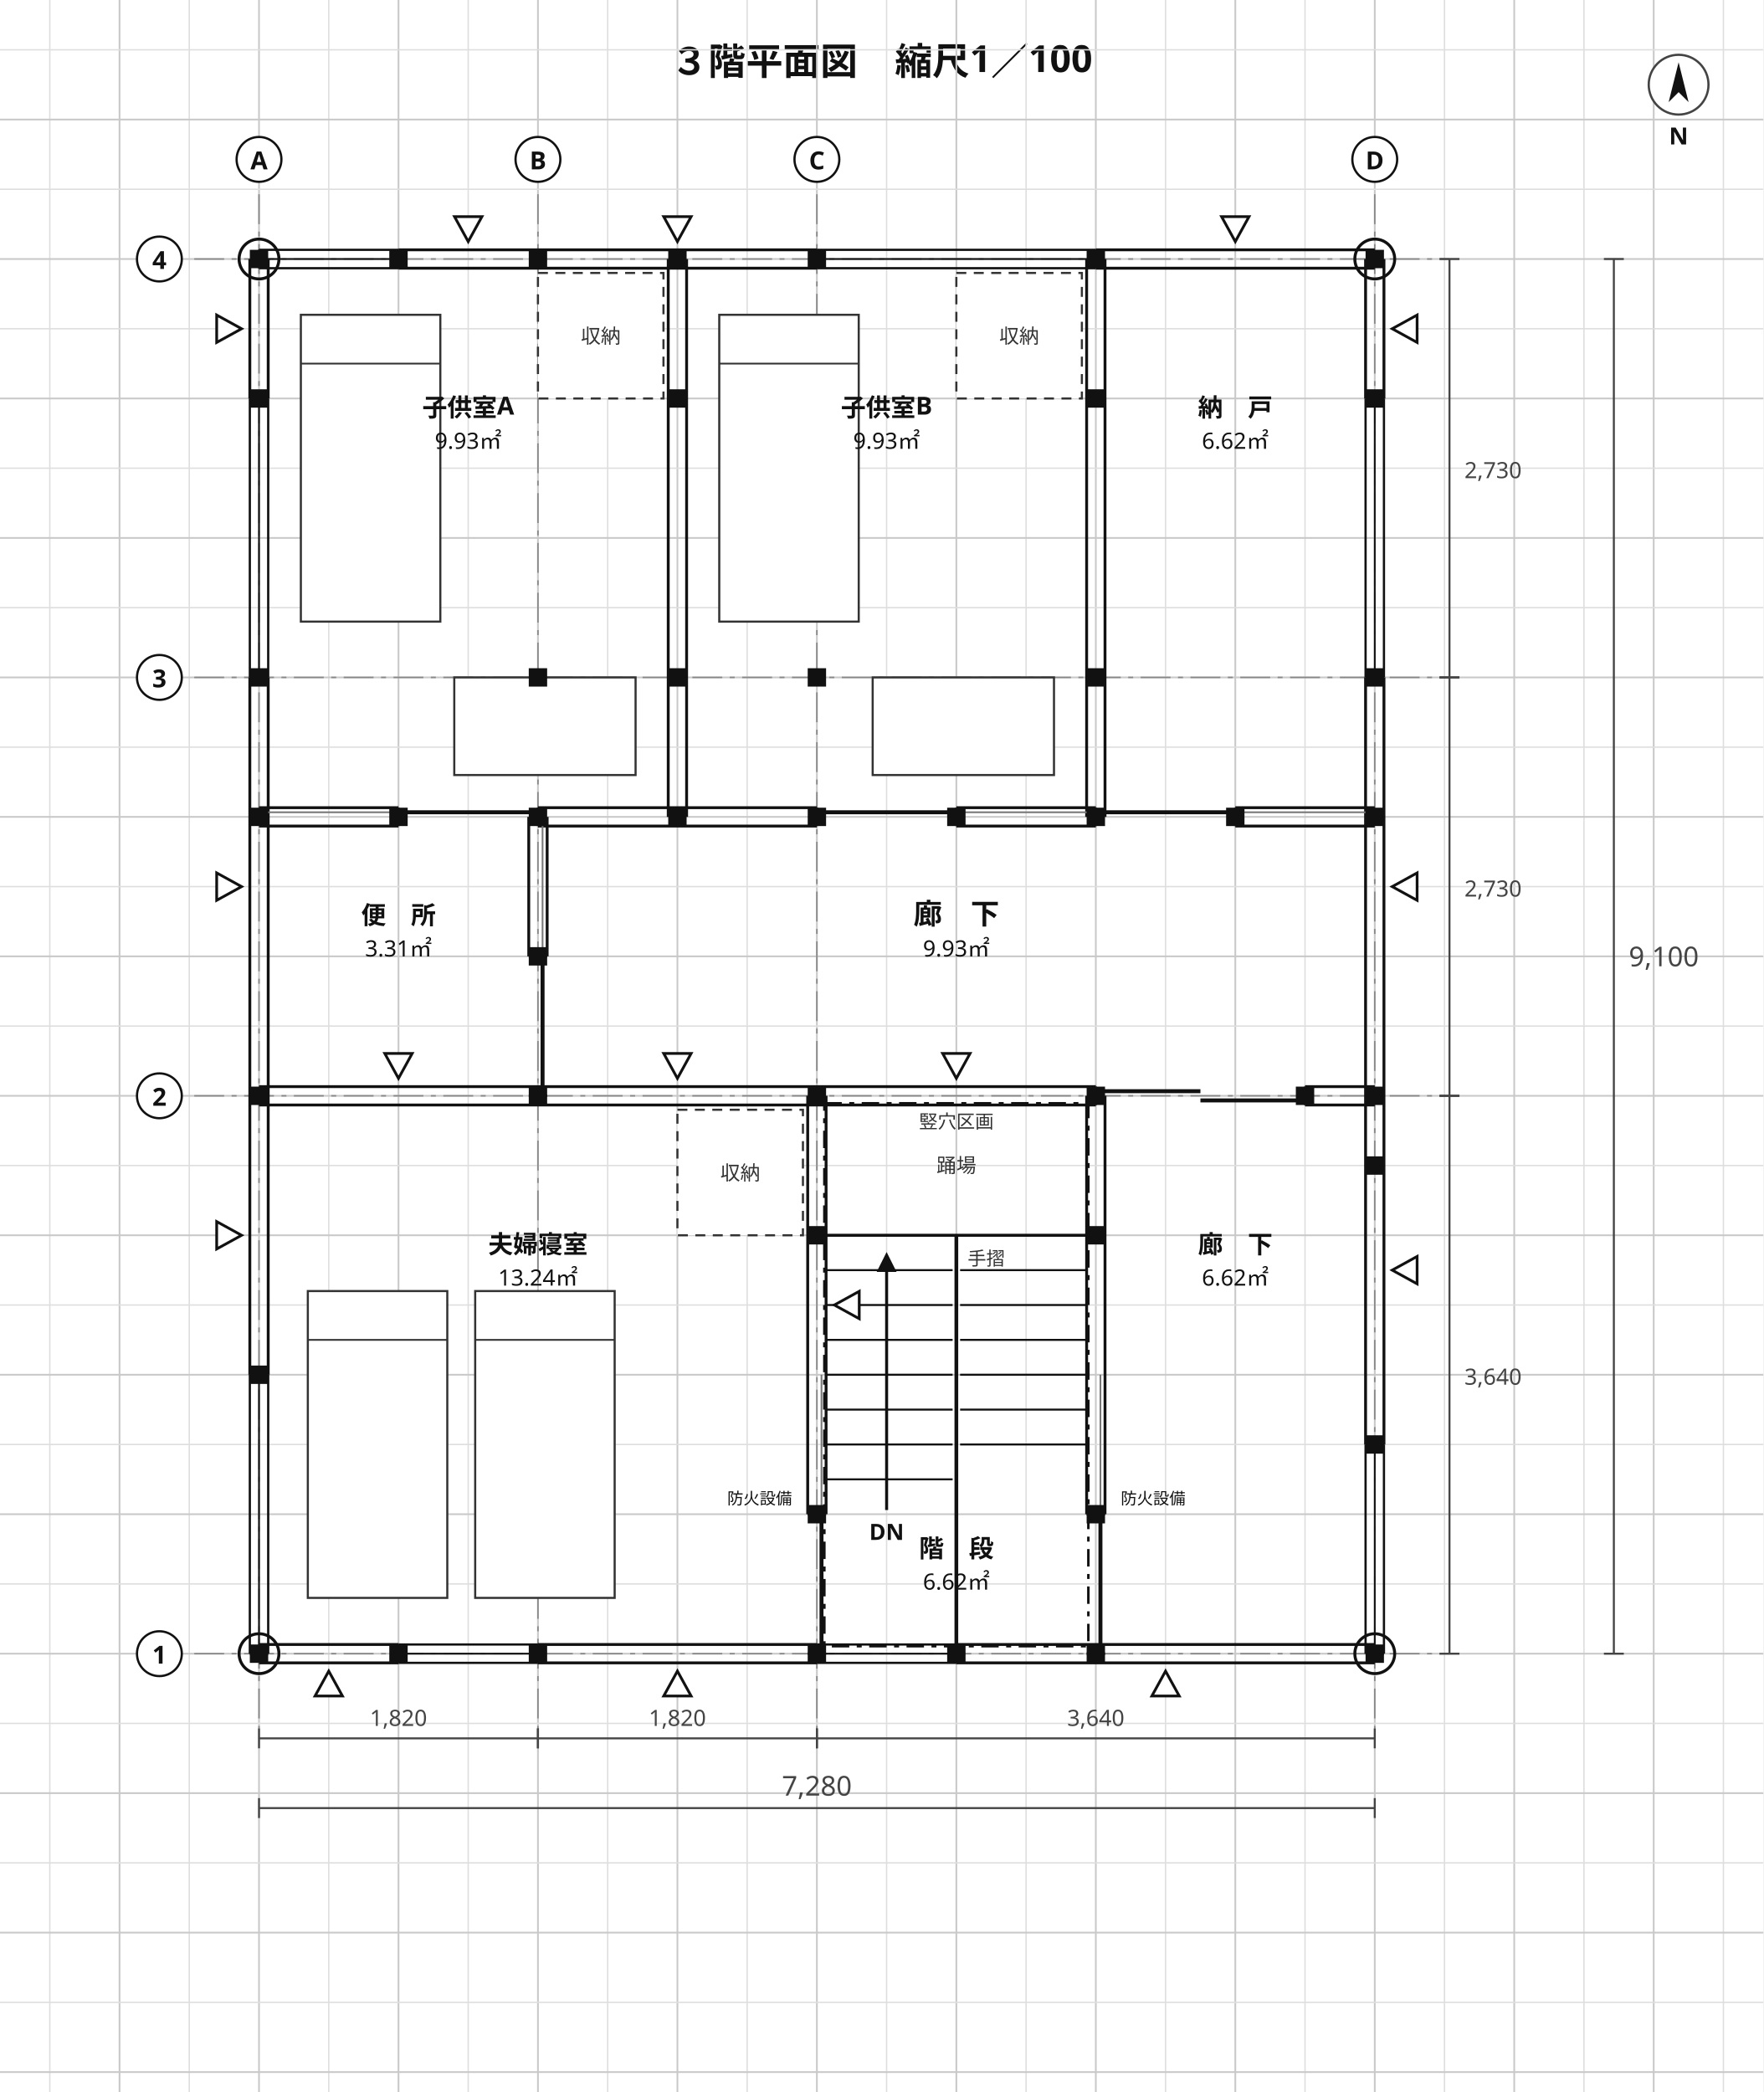
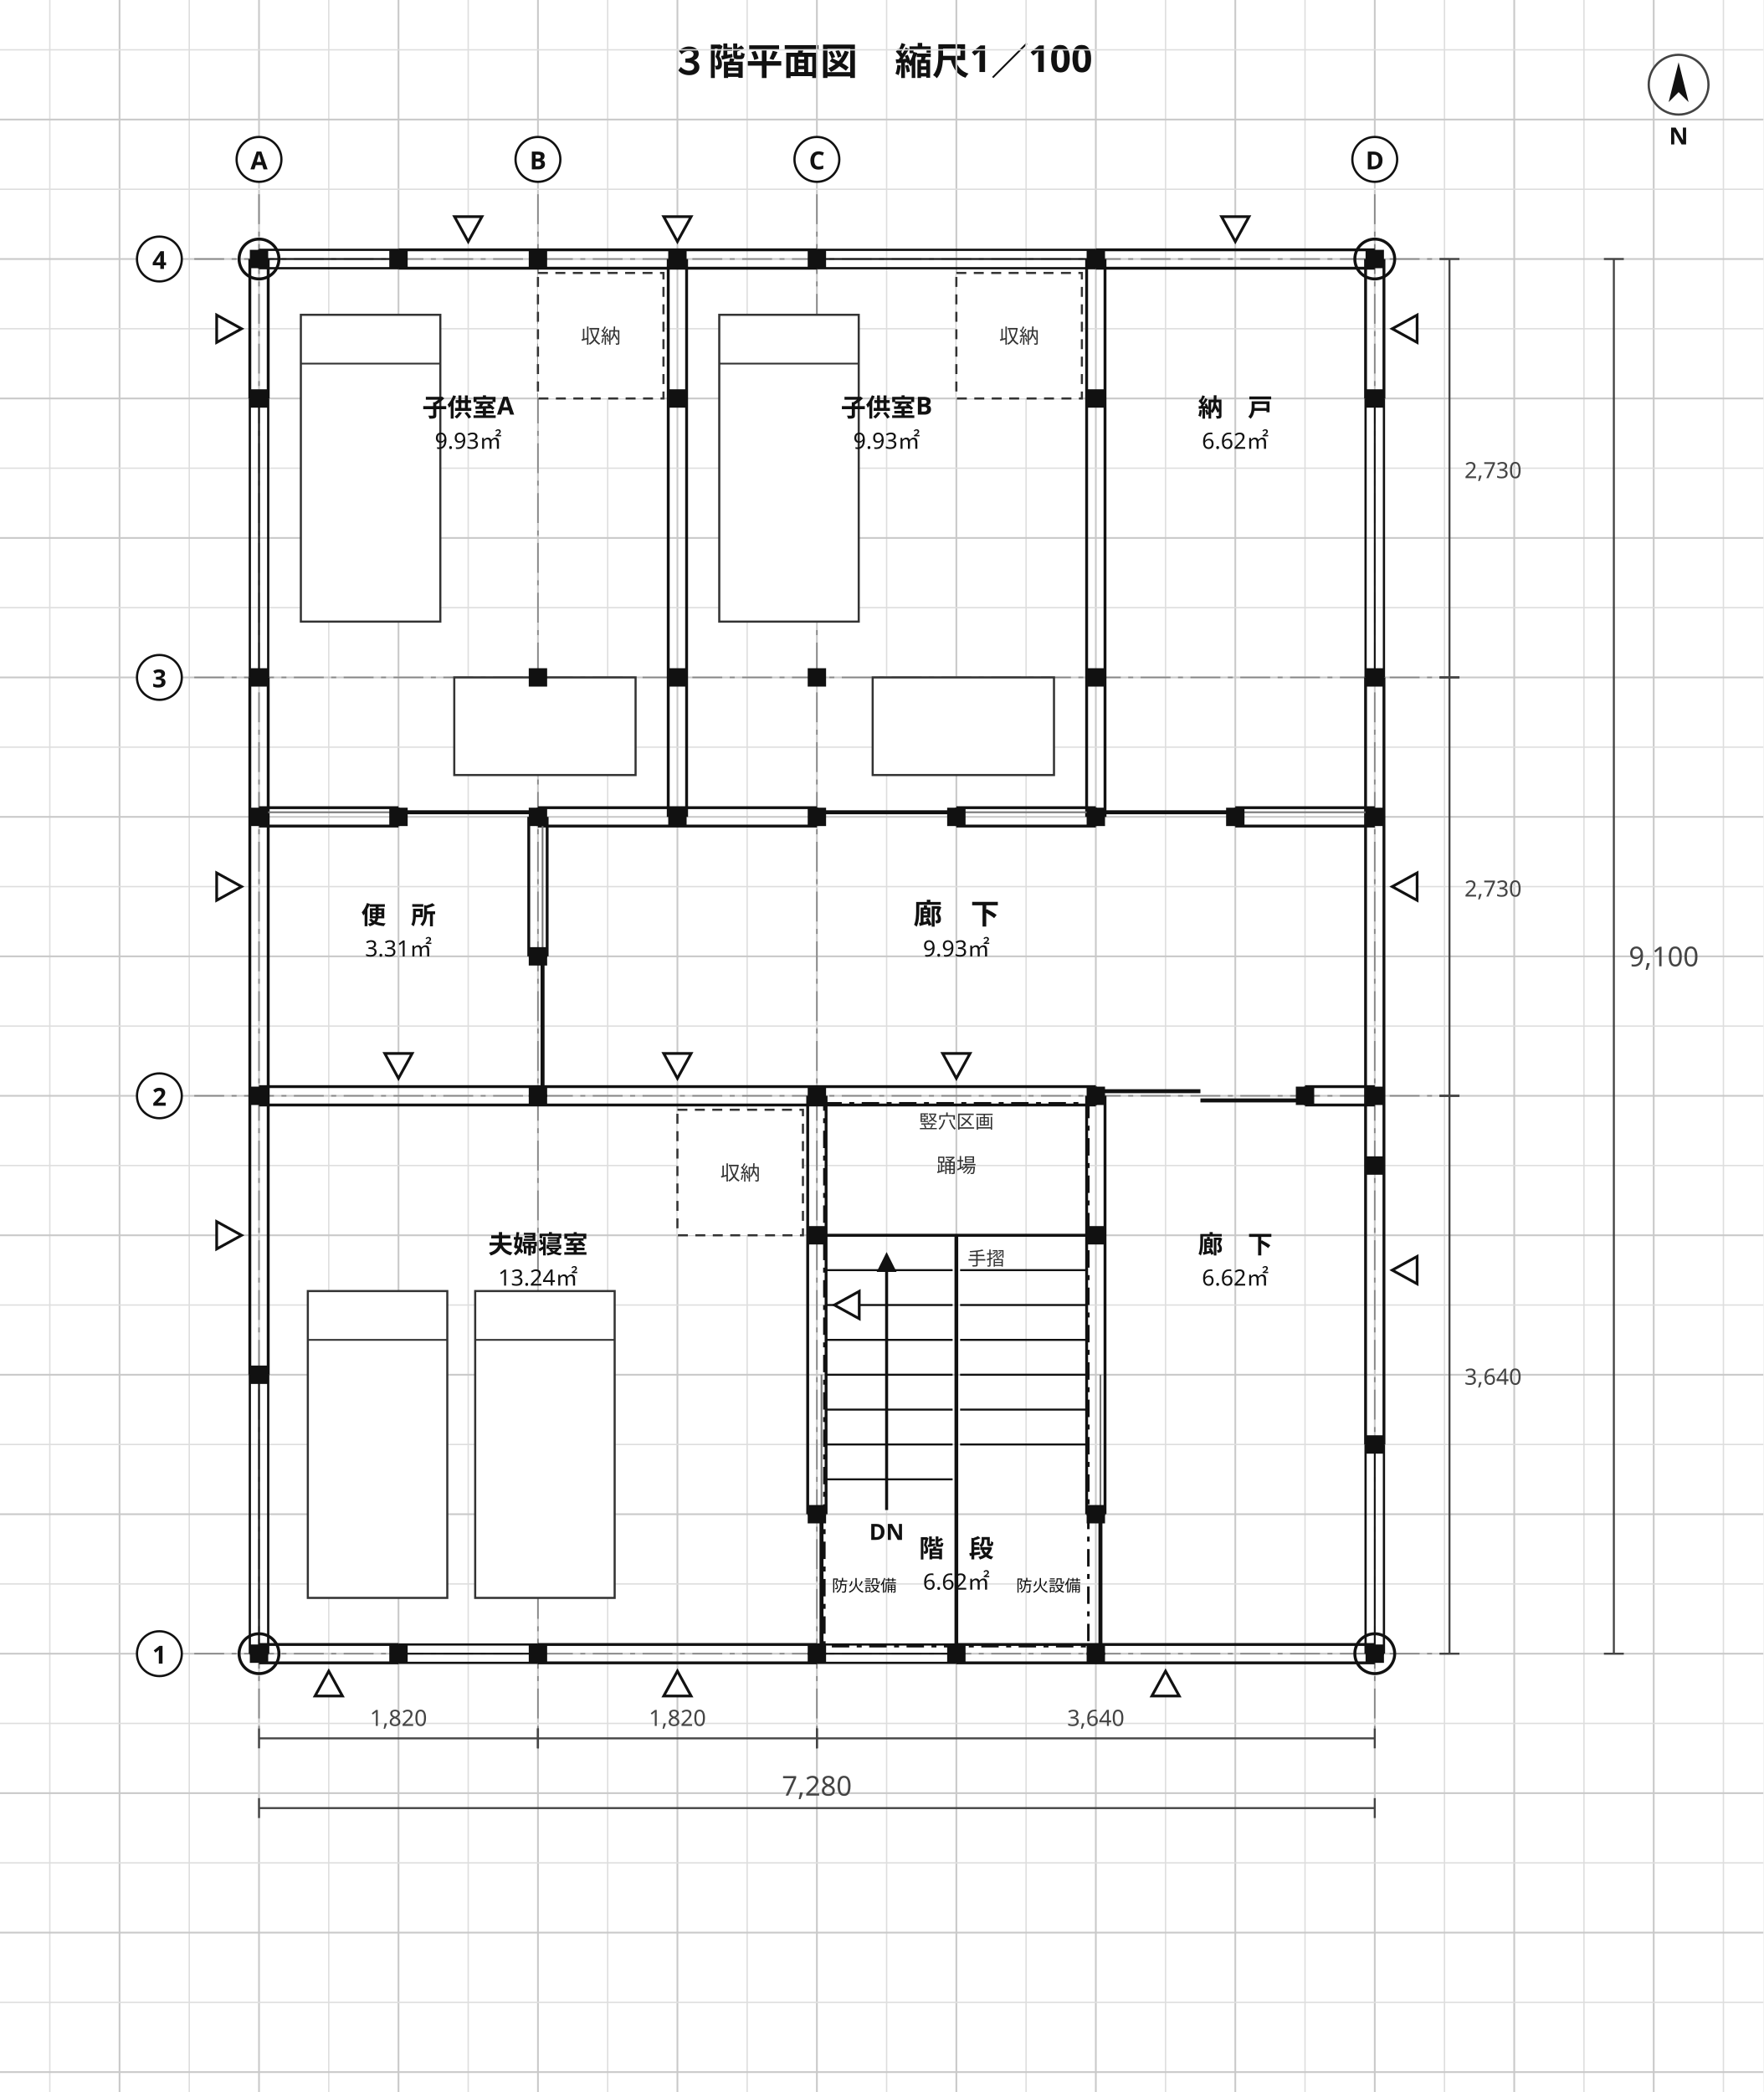
<svg xmlns="http://www.w3.org/2000/svg" viewBox="0 0 708 840" width="708" height="840" font-family="'Hiragino Sans','Hiragino Kaku Gothic ProN','Noto Sans JP','Yu Gothic',Meiryo,'IPAGothic',sans-serif">
  <rect width="708" height="840" fill="#ffffff" />
  <text x="354" y="30" font-size="15" text-anchor="middle" fill="#111" font-weight="700" font-family="'Hiragino Sans','Hiragino Kaku Gothic ProN','Noto Sans JP','Yu Gothic',Meiryo,'IPAGothic',sans-serif">３階平面図　縮尺1／100</text>
  <line x1="20" y1="0" x2="20" y2="840" stroke="#dedede" stroke-width="0.55" />
  <line x1="48" y1="0" x2="48" y2="840" stroke="#c9c9c9" stroke-width="0.7" />
  <line x1="76" y1="0" x2="76" y2="840" stroke="#dedede" stroke-width="0.55" />
  <line x1="104" y1="0" x2="104" y2="840" stroke="#c9c9c9" stroke-width="0.7" />
  <line x1="132" y1="0" x2="132" y2="840" stroke="#dedede" stroke-width="0.55" />
  <line x1="160" y1="0" x2="160" y2="840" stroke="#c9c9c9" stroke-width="0.7" />
  <line x1="188" y1="0" x2="188" y2="840" stroke="#dedede" stroke-width="0.55" />
  <line x1="216" y1="0" x2="216" y2="840" stroke="#c9c9c9" stroke-width="0.7" />
  <line x1="244" y1="0" x2="244" y2="840" stroke="#dedede" stroke-width="0.55" />
  <line x1="272" y1="0" x2="272" y2="840" stroke="#c9c9c9" stroke-width="0.7" />
  <line x1="300" y1="0" x2="300" y2="840" stroke="#dedede" stroke-width="0.55" />
  <line x1="328" y1="0" x2="328" y2="840" stroke="#c9c9c9" stroke-width="0.7" />
  <line x1="356" y1="0" x2="356" y2="840" stroke="#dedede" stroke-width="0.55" />
  <line x1="384" y1="0" x2="384" y2="840" stroke="#c9c9c9" stroke-width="0.7" />
  <line x1="412" y1="0" x2="412" y2="840" stroke="#dedede" stroke-width="0.55" />
  <line x1="440" y1="0" x2="440" y2="840" stroke="#c9c9c9" stroke-width="0.7" />
  <line x1="468" y1="0" x2="468" y2="840" stroke="#dedede" stroke-width="0.55" />
  <line x1="496" y1="0" x2="496" y2="840" stroke="#c9c9c9" stroke-width="0.7" />
  <line x1="524" y1="0" x2="524" y2="840" stroke="#dedede" stroke-width="0.55" />
  <line x1="552" y1="0" x2="552" y2="840" stroke="#c9c9c9" stroke-width="0.7" />
  <line x1="580" y1="0" x2="580" y2="840" stroke="#dedede" stroke-width="0.55" />
  <line x1="608" y1="0" x2="608" y2="840" stroke="#c9c9c9" stroke-width="0.7" />
  <line x1="636" y1="0" x2="636" y2="840" stroke="#dedede" stroke-width="0.55" />
  <line x1="664" y1="0" x2="664" y2="840" stroke="#c9c9c9" stroke-width="0.7" />
  <line x1="692" y1="0" x2="692" y2="840" stroke="#dedede" stroke-width="0.55" />
  <line x1="0" y1="20" x2="708" y2="20" stroke="#dedede" stroke-width="0.55" />
  <line x1="0" y1="48" x2="708" y2="48" stroke="#c9c9c9" stroke-width="0.7" />
  <line x1="0" y1="76" x2="708" y2="76" stroke="#dedede" stroke-width="0.55" />
  <line x1="0" y1="104" x2="708" y2="104" stroke="#c9c9c9" stroke-width="0.7" />
  <line x1="0" y1="132" x2="708" y2="132" stroke="#dedede" stroke-width="0.55" />
  <line x1="0" y1="160" x2="708" y2="160" stroke="#c9c9c9" stroke-width="0.7" />
  <line x1="0" y1="188" x2="708" y2="188" stroke="#dedede" stroke-width="0.55" />
  <line x1="0" y1="216" x2="708" y2="216" stroke="#c9c9c9" stroke-width="0.7" />
  <line x1="0" y1="244" x2="708" y2="244" stroke="#dedede" stroke-width="0.55" />
  <line x1="0" y1="272" x2="708" y2="272" stroke="#c9c9c9" stroke-width="0.7" />
  <line x1="0" y1="300" x2="708" y2="300" stroke="#dedede" stroke-width="0.55" />
  <line x1="0" y1="328" x2="708" y2="328" stroke="#c9c9c9" stroke-width="0.7" />
  <line x1="0" y1="356" x2="708" y2="356" stroke="#dedede" stroke-width="0.55" />
  <line x1="0" y1="384" x2="708" y2="384" stroke="#c9c9c9" stroke-width="0.7" />
  <line x1="0" y1="412" x2="708" y2="412" stroke="#dedede" stroke-width="0.55" />
  <line x1="0" y1="440" x2="708" y2="440" stroke="#c9c9c9" stroke-width="0.7" />
  <line x1="0" y1="468" x2="708" y2="468" stroke="#dedede" stroke-width="0.55" />
  <line x1="0" y1="496" x2="708" y2="496" stroke="#c9c9c9" stroke-width="0.7" />
  <line x1="0" y1="524" x2="708" y2="524" stroke="#dedede" stroke-width="0.55" />
  <line x1="0" y1="552" x2="708" y2="552" stroke="#c9c9c9" stroke-width="0.7" />
  <line x1="0" y1="580" x2="708" y2="580" stroke="#dedede" stroke-width="0.55" />
  <line x1="0" y1="608" x2="708" y2="608" stroke="#c9c9c9" stroke-width="0.7" />
  <line x1="0" y1="636" x2="708" y2="636" stroke="#dedede" stroke-width="0.55" />
  <line x1="0" y1="664" x2="708" y2="664" stroke="#c9c9c9" stroke-width="0.7" />
  <line x1="0" y1="692" x2="708" y2="692" stroke="#dedede" stroke-width="0.55" />
  <line x1="0" y1="720" x2="708" y2="720" stroke="#c9c9c9" stroke-width="0.7" />
  <line x1="0" y1="748" x2="708" y2="748" stroke="#dedede" stroke-width="0.55" />
  <line x1="0" y1="776" x2="708" y2="776" stroke="#c9c9c9" stroke-width="0.7" />
  <line x1="0" y1="804" x2="708" y2="804" stroke="#dedede" stroke-width="0.55" />
  <line x1="0" y1="832" x2="708" y2="832" stroke="#c9c9c9" stroke-width="0.7" />
  <line x1="104" y1="78" x2="104" y2="694" stroke="#888" stroke-width="0.6" stroke-dasharray="12 3 2 3" />
  <line x1="216" y1="78" x2="216" y2="694" stroke="#888" stroke-width="0.6" stroke-dasharray="12 3 2 3" />
  <line x1="328" y1="78" x2="328" y2="694" stroke="#888" stroke-width="0.6" stroke-dasharray="12 3 2 3" />
  <line x1="552" y1="78" x2="552" y2="694" stroke="#888" stroke-width="0.6" stroke-dasharray="12 3 2 3" />
  <line x1="78" y1="664" x2="582" y2="664" stroke="#888" stroke-width="0.6" stroke-dasharray="12 3 2 3" />
  <line x1="78" y1="440" x2="582" y2="440" stroke="#888" stroke-width="0.6" stroke-dasharray="12 3 2 3" />
  <line x1="78" y1="272" x2="582" y2="272" stroke="#888" stroke-width="0.6" stroke-dasharray="12 3 2 3" />
  <line x1="78" y1="104" x2="582" y2="104" stroke="#888" stroke-width="0.6" stroke-dasharray="12 3 2 3" />
  <line x1="100.31" y1="552" x2="100.31" y2="272" stroke="#111" stroke-width="1.15" />
  <line x1="107.69" y1="552" x2="107.69" y2="272" stroke="#111" stroke-width="1.15" />
  <line x1="100.31" y1="160" x2="100.31" y2="104" stroke="#111" stroke-width="1.15" />
  <line x1="107.69" y1="160" x2="107.69" y2="104" stroke="#111" stroke-width="1.15" />
  <line x1="324.31" y1="608" x2="324.31" y2="440" stroke="#111" stroke-width="1.15" />
  <line x1="331.69" y1="608" x2="331.69" y2="440" stroke="#111" stroke-width="1.15" />
  <line x1="104" y1="660.31" x2="160" y2="660.31" stroke="#111" stroke-width="1.15" />
  <line x1="104" y1="667.69" x2="160" y2="667.69" stroke="#111" stroke-width="1.15" />
  <line x1="216" y1="660.31" x2="328" y2="660.31" stroke="#111" stroke-width="1.15" />
  <line x1="216" y1="667.69" x2="328" y2="667.69" stroke="#111" stroke-width="1.15" />
  <line x1="384" y1="660.31" x2="552" y2="660.31" stroke="#111" stroke-width="1.15" />
  <line x1="384" y1="667.69" x2="552" y2="667.69" stroke="#111" stroke-width="1.15" />
  <line x1="104" y1="436.31" x2="440" y2="436.31" stroke="#111" stroke-width="1.15" />
  <line x1="104" y1="443.69" x2="440" y2="443.69" stroke="#111" stroke-width="1.15" />
  <line x1="524" y1="436.31" x2="552" y2="436.31" stroke="#111" stroke-width="1.15" />
  <line x1="524" y1="443.69" x2="552" y2="443.69" stroke="#111" stroke-width="1.15" />
  <line x1="436.31" y1="608" x2="436.31" y2="440" stroke="#111" stroke-width="1.15" />
  <line x1="443.69" y1="608" x2="443.69" y2="440" stroke="#111" stroke-width="1.15" />
  <line x1="436.31" y1="328" x2="436.31" y2="104" stroke="#111" stroke-width="1.15" />
  <line x1="443.69" y1="328" x2="443.69" y2="104" stroke="#111" stroke-width="1.15" />
  <line x1="548.31" y1="580" x2="548.31" y2="272" stroke="#111" stroke-width="1.15" />
  <line x1="555.69" y1="580" x2="555.69" y2="272" stroke="#111" stroke-width="1.15" />
  <line x1="548.31" y1="160" x2="548.31" y2="104" stroke="#111" stroke-width="1.15" />
  <line x1="555.69" y1="160" x2="555.69" y2="104" stroke="#111" stroke-width="1.15" />
  <line x1="212.31" y1="384" x2="212.31" y2="328" stroke="#111" stroke-width="1.15" />
  <line x1="219.69" y1="384" x2="219.69" y2="328" stroke="#111" stroke-width="1.15" />
  <line x1="104" y1="324.31" x2="160" y2="324.31" stroke="#111" stroke-width="1.15" />
  <line x1="104" y1="331.69" x2="160" y2="331.69" stroke="#111" stroke-width="1.15" />
  <line x1="216" y1="324.31" x2="328" y2="324.31" stroke="#111" stroke-width="1.15" />
  <line x1="216" y1="331.69" x2="328" y2="331.69" stroke="#111" stroke-width="1.15" />
  <line x1="384" y1="324.31" x2="440" y2="324.31" stroke="#111" stroke-width="1.15" />
  <line x1="384" y1="331.69" x2="440" y2="331.69" stroke="#111" stroke-width="1.15" />
  <line x1="496" y1="324.31" x2="552" y2="324.31" stroke="#111" stroke-width="1.15" />
  <line x1="496" y1="331.69" x2="552" y2="331.69" stroke="#111" stroke-width="1.15" />
  <line x1="268.31" y1="328" x2="268.31" y2="104" stroke="#111" stroke-width="1.15" />
  <line x1="275.69" y1="328" x2="275.69" y2="104" stroke="#111" stroke-width="1.15" />
  <line x1="160" y1="100.31" x2="328" y2="100.31" stroke="#111" stroke-width="1.15" />
  <line x1="160" y1="107.69" x2="328" y2="107.69" stroke="#111" stroke-width="1.15" />
  <line x1="440" y1="100.31" x2="552" y2="100.31" stroke="#111" stroke-width="1.15" />
  <line x1="440" y1="107.69" x2="552" y2="107.69" stroke="#111" stroke-width="1.15" />
  <line x1="548.31" y1="664" x2="548.31" y2="580" stroke="#111" stroke-width="0.9" />
  <line x1="555.69" y1="664" x2="555.69" y2="580" stroke="#111" stroke-width="0.9" />
  <line x1="552" y1="664" x2="552" y2="580" stroke="#111" stroke-width="0.7" />
  <line x1="548.31" y1="664" x2="555.69" y2="664" stroke="#111" stroke-width="1.0" />
  <line x1="548.31" y1="580" x2="555.69" y2="580" stroke="#111" stroke-width="1.0" />
  <line x1="548.31" y1="272" x2="548.31" y2="160" stroke="#111" stroke-width="0.9" />
  <line x1="555.69" y1="272" x2="555.69" y2="160" stroke="#111" stroke-width="0.9" />
  <line x1="552" y1="272" x2="552" y2="160" stroke="#111" stroke-width="0.7" />
  <line x1="548.31" y1="272" x2="555.69" y2="272" stroke="#111" stroke-width="1.0" />
  <line x1="548.31" y1="160" x2="555.69" y2="160" stroke="#111" stroke-width="1.0" />
  <line x1="160" y1="660.31" x2="216" y2="660.31" stroke="#111" stroke-width="0.9" />
  <line x1="160" y1="667.69" x2="216" y2="667.69" stroke="#111" stroke-width="0.9" />
  <line x1="160" y1="664" x2="216" y2="664" stroke="#111" stroke-width="0.7" />
  <line x1="160" y1="660.31" x2="160" y2="667.69" stroke="#111" stroke-width="1.0" />
  <line x1="216" y1="660.31" x2="216" y2="667.69" stroke="#111" stroke-width="1.0" />
  <line x1="328" y1="660.31" x2="384" y2="660.31" stroke="#111" stroke-width="0.9" />
  <line x1="328" y1="667.69" x2="384" y2="667.69" stroke="#111" stroke-width="0.9" />
  <line x1="328" y1="664" x2="384" y2="664" stroke="#111" stroke-width="0.7" />
  <line x1="328" y1="660.31" x2="328" y2="667.69" stroke="#111" stroke-width="1.0" />
  <line x1="384" y1="660.31" x2="384" y2="667.69" stroke="#111" stroke-width="1.0" />
  <line x1="104" y1="100.31" x2="160" y2="100.31" stroke="#111" stroke-width="0.9" />
  <line x1="104" y1="107.69" x2="160" y2="107.69" stroke="#111" stroke-width="0.9" />
  <line x1="104" y1="104" x2="160" y2="104" stroke="#111" stroke-width="0.7" />
  <line x1="104" y1="100.31" x2="104" y2="107.69" stroke="#111" stroke-width="1.0" />
  <line x1="160" y1="100.31" x2="160" y2="107.69" stroke="#111" stroke-width="1.0" />
  <line x1="328" y1="100.31" x2="440" y2="100.31" stroke="#111" stroke-width="0.9" />
  <line x1="328" y1="107.69" x2="440" y2="107.69" stroke="#111" stroke-width="0.9" />
  <line x1="328" y1="104" x2="440" y2="104" stroke="#111" stroke-width="0.7" />
  <line x1="328" y1="100.31" x2="328" y2="107.69" stroke="#111" stroke-width="1.0" />
  <line x1="440" y1="100.31" x2="440" y2="107.69" stroke="#111" stroke-width="1.0" />
  <line x1="100.31" y1="664" x2="100.31" y2="552" stroke="#111" stroke-width="0.9" />
  <line x1="107.69" y1="664" x2="107.69" y2="552" stroke="#111" stroke-width="0.9" />
  <line x1="104" y1="664" x2="104" y2="552" stroke="#111" stroke-width="0.7" />
  <line x1="100.31" y1="664" x2="107.69" y2="664" stroke="#111" stroke-width="1.0" />
  <line x1="100.31" y1="552" x2="107.69" y2="552" stroke="#111" stroke-width="1.0" />
  <line x1="100.31" y1="272" x2="100.31" y2="160" stroke="#111" stroke-width="0.9" />
  <line x1="107.69" y1="272" x2="107.69" y2="160" stroke="#111" stroke-width="0.9" />
  <line x1="104" y1="272" x2="104" y2="160" stroke="#111" stroke-width="0.7" />
  <line x1="100.31" y1="272" x2="107.69" y2="272" stroke="#111" stroke-width="1.0" />
  <line x1="100.31" y1="160" x2="107.69" y2="160" stroke="#111" stroke-width="1.0" />
  <line x1="324.31" y1="664" x2="331.69" y2="664" stroke="#111" stroke-width="1.0" />
  <line x1="324.31" y1="608" x2="331.69" y2="608" stroke="#111" stroke-width="1.0" />
  <line x1="329.85" y1="664" x2="329.85" y2="608" stroke="#111" stroke-width="1.6" />
  <line x1="329.85" y1="608" x2="329.85" y2="552" stroke="#777" stroke-width="0.7" />
-   <text x="318" y="604" font-size="6.5" text-anchor="end" fill="#111" font-weight="400" font-family="'Hiragino Sans','Hiragino Kaku Gothic ProN','Noto Sans JP','Yu Gothic',Meiryo,'IPAGothic',sans-serif">防火設備</text>
+   <text x="334" y="639" font-size="6.5" text-anchor="start" fill="#111" font-weight="400" font-family="'Hiragino Sans','Hiragino Kaku Gothic ProN','Noto Sans JP','Yu Gothic',Meiryo,'IPAGothic',sans-serif">防火設備</text>
  <line x1="436.31" y1="664" x2="443.69" y2="664" stroke="#111" stroke-width="1.0" />
  <line x1="436.31" y1="608" x2="443.69" y2="608" stroke="#111" stroke-width="1.0" />
  <line x1="441.85" y1="664" x2="441.85" y2="608" stroke="#111" stroke-width="1.6" />
  <line x1="441.85" y1="608" x2="441.85" y2="552" stroke="#777" stroke-width="0.7" />
-   <text x="450" y="604" font-size="6.5" text-anchor="start" fill="#111" font-weight="400" font-family="'Hiragino Sans','Hiragino Kaku Gothic ProN','Noto Sans JP','Yu Gothic',Meiryo,'IPAGothic',sans-serif">防火設備</text>
+   <text x="434" y="639" font-size="6.5" text-anchor="end" fill="#111" font-weight="400" font-family="'Hiragino Sans','Hiragino Kaku Gothic ProN','Noto Sans JP','Yu Gothic',Meiryo,'IPAGothic',sans-serif">防火設備</text>
  <line x1="440" y1="438.15" x2="482" y2="438.15" stroke="#111" stroke-width="1.6" />
  <line x1="482" y1="441.85" x2="524" y2="441.85" stroke="#111" stroke-width="1.6" />
  <line x1="440" y1="436.31" x2="440" y2="443.69" stroke="#111" stroke-width="1.0" />
  <line x1="524" y1="436.31" x2="524" y2="443.69" stroke="#111" stroke-width="1.0" />
  <line x1="212.31" y1="440" x2="219.69" y2="440" stroke="#111" stroke-width="1.0" />
  <line x1="212.31" y1="384" x2="219.69" y2="384" stroke="#111" stroke-width="1.0" />
  <line x1="217.85" y1="440" x2="217.85" y2="384" stroke="#111" stroke-width="1.6" />
  <line x1="217.85" y1="384" x2="217.85" y2="328" stroke="#777" stroke-width="0.7" />
  <line x1="160" y1="324.31" x2="160" y2="331.69" stroke="#111" stroke-width="1.0" />
  <line x1="216" y1="324.31" x2="216" y2="331.69" stroke="#111" stroke-width="1.0" />
  <line x1="160" y1="326.15" x2="216" y2="326.15" stroke="#111" stroke-width="1.6" />
  <line x1="104" y1="326.15" x2="160" y2="326.15" stroke="#777" stroke-width="0.7" />
  <line x1="328" y1="324.31" x2="328" y2="331.69" stroke="#111" stroke-width="1.0" />
  <line x1="384" y1="324.31" x2="384" y2="331.69" stroke="#111" stroke-width="1.0" />
  <line x1="328" y1="326.15" x2="384" y2="326.15" stroke="#111" stroke-width="1.6" />
  <line x1="384" y1="326.15" x2="440" y2="326.15" stroke="#777" stroke-width="0.7" />
  <line x1="440" y1="324.31" x2="440" y2="331.69" stroke="#111" stroke-width="1.0" />
  <line x1="496" y1="324.31" x2="496" y2="331.69" stroke="#111" stroke-width="1.0" />
  <line x1="440" y1="326.15" x2="496" y2="326.15" stroke="#111" stroke-width="1.6" />
  <line x1="496" y1="326.15" x2="552" y2="326.15" stroke="#777" stroke-width="0.7" />
  <rect x="123.6" y="518.4" width="56" height="123.2" fill="#fff" stroke="#333" stroke-width="0.85" />
  <line x1="123.6" y1="538" x2="179.6" y2="538" stroke="#333" stroke-width="0.7" />
  <rect x="190.8" y="518.4" width="56" height="123.2" fill="#fff" stroke="#333" stroke-width="0.85" />
  <line x1="190.8" y1="538" x2="246.8" y2="538" stroke="#333" stroke-width="0.7" />
  <rect x="272" y="445.6" width="50.4" height="50.4" fill="#fff" stroke="#333" stroke-width="0.85" stroke-dasharray="4 3" />
  <text x="297.2" y="473.8" font-size="8" text-anchor="middle" fill="#333" font-weight="400" font-family="'Hiragino Sans','Hiragino Kaku Gothic ProN','Noto Sans JP','Yu Gothic',Meiryo,'IPAGothic',sans-serif">収納</text>
  <rect x="120.8" y="126.4" width="56" height="123.2" fill="#fff" stroke="#333" stroke-width="0.85" />
  <line x1="120.8" y1="146" x2="176.8" y2="146" stroke="#333" stroke-width="0.7" />
  <rect x="182.4" y="272" width="72.8" height="39.2" fill="#fff" stroke="#333" stroke-width="0.85" />
  <rect x="216" y="109.6" width="50.4" height="50.4" fill="#fff" stroke="#333" stroke-width="0.85" stroke-dasharray="4 3" />
  <text x="241.2" y="137.8" font-size="8" text-anchor="middle" fill="#333" font-weight="400" font-family="'Hiragino Sans','Hiragino Kaku Gothic ProN','Noto Sans JP','Yu Gothic',Meiryo,'IPAGothic',sans-serif">収納</text>
  <rect x="288.8" y="126.4" width="56" height="123.2" fill="#fff" stroke="#333" stroke-width="0.85" />
  <line x1="288.8" y1="146" x2="344.8" y2="146" stroke="#333" stroke-width="0.7" />
  <rect x="350.4" y="272" width="72.8" height="39.2" fill="#fff" stroke="#333" stroke-width="0.85" />
  <rect x="384" y="109.6" width="50.4" height="50.4" fill="#fff" stroke="#333" stroke-width="0.85" stroke-dasharray="4 3" />
  <text x="409.2" y="137.8" font-size="8" text-anchor="middle" fill="#333" font-weight="400" font-family="'Hiragino Sans','Hiragino Kaku Gothic ProN','Noto Sans JP','Yu Gothic',Meiryo,'IPAGothic',sans-serif">収納</text>
  <line x1="331.69" y1="496" x2="436.31" y2="496" stroke="#111" stroke-width="1.2" />
  <text x="384" y="470.8" font-size="8" text-anchor="middle" fill="#333" font-weight="400" font-family="'Hiragino Sans','Hiragino Kaku Gothic ProN','Noto Sans JP','Yu Gothic',Meiryo,'IPAGothic',sans-serif">踊場</text>
  <line x1="384" y1="664" x2="384" y2="496" stroke="#111" stroke-width="1.5" />
  <text x="396" y="508" font-size="7.5" text-anchor="middle" fill="#333" font-weight="400" font-family="'Hiragino Sans','Hiragino Kaku Gothic ProN','Noto Sans JP','Yu Gothic',Meiryo,'IPAGothic',sans-serif">手摺</text>
  <line x1="385.5" y1="510" x2="436.31" y2="510" stroke="#111" stroke-width="0.8" />
  <line x1="385.5" y1="524" x2="436.31" y2="524" stroke="#111" stroke-width="0.8" />
  <line x1="385.5" y1="538" x2="436.31" y2="538" stroke="#111" stroke-width="0.8" />
  <line x1="385.5" y1="552" x2="436.31" y2="552" stroke="#111" stroke-width="0.8" />
  <line x1="385.5" y1="566" x2="436.31" y2="566" stroke="#111" stroke-width="0.8" />
  <line x1="385.5" y1="580" x2="436.31" y2="580" stroke="#111" stroke-width="0.8" />
  <line x1="331.69" y1="510" x2="382.5" y2="510" stroke="#111" stroke-width="0.8" />
  <line x1="331.69" y1="524" x2="382.5" y2="524" stroke="#111" stroke-width="0.8" />
  <line x1="331.69" y1="538" x2="382.5" y2="538" stroke="#111" stroke-width="0.8" />
  <line x1="331.69" y1="552" x2="382.5" y2="552" stroke="#111" stroke-width="0.8" />
  <line x1="331.69" y1="566" x2="382.5" y2="566" stroke="#111" stroke-width="0.8" />
  <line x1="331.69" y1="580" x2="382.5" y2="580" stroke="#111" stroke-width="0.8" />
  <line x1="331.69" y1="594" x2="382.5" y2="594" stroke="#111" stroke-width="0.8" />
  <line x1="356" y1="606.32" x2="356" y2="510.72" stroke="#111" stroke-width="1.2" />
  <polygon points="356,502.72 352,510.72 360,510.72" fill="#111" />
  <text x="356" y="618.32" font-size="9" text-anchor="middle" fill="#111" font-weight="700" font-family="'Hiragino Sans','Hiragino Kaku Gothic ProN','Noto Sans JP','Yu Gothic',Meiryo,'IPAGothic',sans-serif">DN</text>
  <rect x="331" y="443" width="106" height="218" fill="none" stroke="#111" stroke-width="1.0" stroke-dasharray="7 3 2 3" />
  <text x="384" y="453" font-size="7.5" text-anchor="middle" fill="#333" font-weight="400" font-family="'Hiragino Sans','Hiragino Kaku Gothic ProN','Noto Sans JP','Yu Gothic',Meiryo,'IPAGothic',sans-serif">竪穴区画</text>
  <polygon points="97,496 87,490.5 87,501.5" fill="#fff" stroke="#111" stroke-width="1.1" />
  <polygon points="97,356 87,350.5 87,361.5" fill="#fff" stroke="#111" stroke-width="1.1" />
  <polygon points="97,132 87,126.5 87,137.5" fill="#fff" stroke="#111" stroke-width="1.1" />
  <polygon points="335,524 345,518.5 345,529.5" fill="#fff" stroke="#111" stroke-width="1.1" />
  <polygon points="559,510 569,504.5 569,515.5" fill="#fff" stroke="#111" stroke-width="1.1" />
  <polygon points="559,356 569,350.5 569,361.5" fill="#fff" stroke="#111" stroke-width="1.1" />
  <polygon points="559,132 569,126.5 569,137.5" fill="#fff" stroke="#111" stroke-width="1.1" />
  <polygon points="132,671 126.5,681 137.5,681" fill="#fff" stroke="#111" stroke-width="1.1" />
  <polygon points="272,671 266.5,681 277.5,681" fill="#fff" stroke="#111" stroke-width="1.1" />
  <polygon points="468,671 462.5,681 473.5,681" fill="#fff" stroke="#111" stroke-width="1.1" />
  <polygon points="160,433 154.5,423 165.5,423" fill="#fff" stroke="#111" stroke-width="1.1" />
  <polygon points="272,433 266.5,423 277.5,423" fill="#fff" stroke="#111" stroke-width="1.1" />
  <polygon points="384,433 378.5,423 389.5,423" fill="#fff" stroke="#111" stroke-width="1.1" />
  <polygon points="188,97 182.5,87 193.5,87" fill="#fff" stroke="#111" stroke-width="1.1" />
  <polygon points="272,97 266.5,87 277.5,87" fill="#fff" stroke="#111" stroke-width="1.1" />
  <polygon points="496,97 490.5,87 501.5,87" fill="#fff" stroke="#111" stroke-width="1.1" />
  <rect x="100.31" y="548.31" width="7.38" height="7.38" fill="#111" />
  <rect x="100.31" y="436.31" width="7.38" height="7.38" fill="#111" />
  <rect x="100.31" y="324.31" width="7.38" height="7.38" fill="#111" />
  <rect x="100.31" y="268.31" width="7.38" height="7.38" fill="#111" />
  <rect x="100.31" y="156.31" width="7.38" height="7.38" fill="#111" />
  <rect x="156.31" y="660.31" width="7.38" height="7.38" fill="#111" />
  <rect x="156.31" y="324.31" width="7.38" height="7.38" fill="#111" />
  <rect x="156.31" y="100.31" width="7.38" height="7.38" fill="#111" />
  <rect x="212.31" y="660.31" width="7.38" height="7.38" fill="#111" />
  <rect x="212.31" y="436.31" width="7.38" height="7.38" fill="#111" />
  <rect x="212.31" y="380.31" width="7.38" height="7.38" fill="#111" />
  <rect x="212.31" y="324.31" width="7.38" height="7.38" fill="#111" />
  <rect x="212.31" y="268.31" width="7.38" height="7.38" fill="#111" />
  <rect x="212.31" y="100.31" width="7.38" height="7.38" fill="#111" />
  <rect x="268.31" y="324.31" width="7.38" height="7.38" fill="#111" />
  <rect x="268.31" y="268.31" width="7.38" height="7.38" fill="#111" />
  <rect x="268.31" y="156.31" width="7.38" height="7.38" fill="#111" />
  <rect x="268.31" y="100.31" width="7.38" height="7.38" fill="#111" />
  <rect x="324.31" y="660.31" width="7.38" height="7.38" fill="#111" />
  <rect x="324.31" y="604.31" width="7.38" height="7.38" fill="#111" />
  <rect x="324.31" y="492.31" width="7.38" height="7.38" fill="#111" />
  <rect x="324.31" y="436.31" width="7.38" height="7.38" fill="#111" />
  <rect x="324.31" y="324.31" width="7.38" height="7.38" fill="#111" />
  <rect x="324.31" y="268.31" width="7.38" height="7.38" fill="#111" />
  <rect x="324.31" y="100.31" width="7.38" height="7.38" fill="#111" />
  <rect x="380.31" y="660.31" width="7.38" height="7.38" fill="#111" />
  <rect x="380.31" y="324.31" width="7.38" height="7.38" fill="#111" />
  <rect x="436.31" y="660.31" width="7.38" height="7.38" fill="#111" />
  <rect x="436.31" y="604.31" width="7.38" height="7.38" fill="#111" />
  <rect x="436.31" y="492.31" width="7.38" height="7.38" fill="#111" />
  <rect x="436.31" y="436.31" width="7.38" height="7.38" fill="#111" />
  <rect x="436.31" y="324.31" width="7.38" height="7.38" fill="#111" />
  <rect x="436.31" y="268.31" width="7.38" height="7.38" fill="#111" />
  <rect x="436.31" y="156.31" width="7.38" height="7.38" fill="#111" />
  <rect x="436.31" y="100.31" width="7.38" height="7.38" fill="#111" />
  <rect x="492.31" y="324.31" width="7.38" height="7.38" fill="#111" />
  <rect x="520.31" y="436.31" width="7.38" height="7.38" fill="#111" />
  <rect x="548.31" y="576.31" width="7.38" height="7.38" fill="#111" />
  <rect x="548.31" y="464.31" width="7.38" height="7.38" fill="#111" />
  <rect x="548.31" y="436.31" width="7.38" height="7.38" fill="#111" />
  <rect x="548.31" y="324.31" width="7.38" height="7.38" fill="#111" />
  <rect x="548.31" y="268.31" width="7.38" height="7.38" fill="#111" />
  <rect x="548.31" y="156.31" width="7.38" height="7.38" fill="#111" />
  <rect x="100.31" y="660.31" width="7.38" height="7.38" fill="#111" />
  <circle cx="104" cy="664" r="8" fill="none" stroke="#111" stroke-width="1.2" />
  <rect x="100.31" y="100.31" width="7.38" height="7.38" fill="#111" />
  <circle cx="104" cy="104" r="8" fill="none" stroke="#111" stroke-width="1.2" />
  <rect x="548.31" y="660.31" width="7.38" height="7.38" fill="#111" />
  <circle cx="552" cy="664" r="8" fill="none" stroke="#111" stroke-width="1.2" />
  <rect x="548.31" y="100.31" width="7.38" height="7.38" fill="#111" />
  <circle cx="552" cy="104" r="8" fill="none" stroke="#111" stroke-width="1.2" />
  <text x="216" y="503.2" font-size="10" text-anchor="middle" fill="#111" font-weight="700" font-family="'Hiragino Sans','Hiragino Kaku Gothic ProN','Noto Sans JP','Yu Gothic',Meiryo,'IPAGothic',sans-serif">夫婦寝室</text>
  <text x="216" y="516.2" font-size="9" text-anchor="middle" fill="#111" font-weight="400" font-family="'Hiragino Sans','Hiragino Kaku Gothic ProN','Noto Sans JP','Yu Gothic',Meiryo,'IPAGothic',sans-serif">13.24㎡</text>
  <text x="384" y="625.28" font-size="10" text-anchor="middle" fill="#111" font-weight="700" font-family="'Hiragino Sans','Hiragino Kaku Gothic ProN','Noto Sans JP','Yu Gothic',Meiryo,'IPAGothic',sans-serif">階　段</text>
  <text x="384" y="638.28" font-size="9" text-anchor="middle" fill="#111" font-weight="400" font-family="'Hiragino Sans','Hiragino Kaku Gothic ProN','Noto Sans JP','Yu Gothic',Meiryo,'IPAGothic',sans-serif">6.62㎡</text>
  <text x="496" y="503.2" font-size="10" text-anchor="middle" fill="#111" font-weight="700" font-family="'Hiragino Sans','Hiragino Kaku Gothic ProN','Noto Sans JP','Yu Gothic',Meiryo,'IPAGothic',sans-serif">廊　下</text>
  <text x="496" y="516.2" font-size="9" text-anchor="middle" fill="#111" font-weight="400" font-family="'Hiragino Sans','Hiragino Kaku Gothic ProN','Noto Sans JP','Yu Gothic',Meiryo,'IPAGothic',sans-serif">6.62㎡</text>
  <text x="160" y="371.04" font-size="10" text-anchor="middle" fill="#111" font-weight="700" font-family="'Hiragino Sans','Hiragino Kaku Gothic ProN','Noto Sans JP','Yu Gothic',Meiryo,'IPAGothic',sans-serif">便　所</text>
  <text x="160" y="384.04" font-size="9" text-anchor="middle" fill="#111" font-weight="400" font-family="'Hiragino Sans','Hiragino Kaku Gothic ProN','Noto Sans JP','Yu Gothic',Meiryo,'IPAGothic',sans-serif">3.31㎡</text>
  <text x="384" y="371.04" font-size="11.5" text-anchor="middle" fill="#111" font-weight="700" font-family="'Hiragino Sans','Hiragino Kaku Gothic ProN','Noto Sans JP','Yu Gothic',Meiryo,'IPAGothic',sans-serif">廊　下</text>
  <text x="384" y="384.04" font-size="9" text-anchor="middle" fill="#111" font-weight="400" font-family="'Hiragino Sans','Hiragino Kaku Gothic ProN','Noto Sans JP','Yu Gothic',Meiryo,'IPAGothic',sans-serif">9.93㎡</text>
  <text x="188" y="167.2" font-size="10" text-anchor="middle" fill="#111" font-weight="700" font-family="'Hiragino Sans','Hiragino Kaku Gothic ProN','Noto Sans JP','Yu Gothic',Meiryo,'IPAGothic',sans-serif">子供室A</text>
  <text x="188" y="180.2" font-size="9" text-anchor="middle" fill="#111" font-weight="400" font-family="'Hiragino Sans','Hiragino Kaku Gothic ProN','Noto Sans JP','Yu Gothic',Meiryo,'IPAGothic',sans-serif">9.93㎡</text>
  <text x="356" y="167.2" font-size="10" text-anchor="middle" fill="#111" font-weight="700" font-family="'Hiragino Sans','Hiragino Kaku Gothic ProN','Noto Sans JP','Yu Gothic',Meiryo,'IPAGothic',sans-serif">子供室B</text>
  <text x="356" y="180.2" font-size="9" text-anchor="middle" fill="#111" font-weight="400" font-family="'Hiragino Sans','Hiragino Kaku Gothic ProN','Noto Sans JP','Yu Gothic',Meiryo,'IPAGothic',sans-serif">9.93㎡</text>
  <text x="496" y="167.2" font-size="10" text-anchor="middle" fill="#111" font-weight="700" font-family="'Hiragino Sans','Hiragino Kaku Gothic ProN','Noto Sans JP','Yu Gothic',Meiryo,'IPAGothic',sans-serif">納　戸</text>
  <text x="496" y="180.2" font-size="9" text-anchor="middle" fill="#111" font-weight="400" font-family="'Hiragino Sans','Hiragino Kaku Gothic ProN','Noto Sans JP','Yu Gothic',Meiryo,'IPAGothic',sans-serif">6.62㎡</text>
  <circle cx="104" cy="64" r="9" fill="#fff" stroke="#111" stroke-width="0.9" />
  <text x="104" y="68" font-size="10" text-anchor="middle" fill="#111" font-weight="700" font-family="'Hiragino Sans','Hiragino Kaku Gothic ProN','Noto Sans JP','Yu Gothic',Meiryo,'IPAGothic',sans-serif">A</text>
  <circle cx="216" cy="64" r="9" fill="#fff" stroke="#111" stroke-width="0.9" />
  <text x="216" y="68" font-size="10" text-anchor="middle" fill="#111" font-weight="700" font-family="'Hiragino Sans','Hiragino Kaku Gothic ProN','Noto Sans JP','Yu Gothic',Meiryo,'IPAGothic',sans-serif">B</text>
  <circle cx="328" cy="64" r="9" fill="#fff" stroke="#111" stroke-width="0.9" />
  <text x="328" y="68" font-size="10" text-anchor="middle" fill="#111" font-weight="700" font-family="'Hiragino Sans','Hiragino Kaku Gothic ProN','Noto Sans JP','Yu Gothic',Meiryo,'IPAGothic',sans-serif">C</text>
  <circle cx="552" cy="64" r="9" fill="#fff" stroke="#111" stroke-width="0.9" />
  <text x="552" y="68" font-size="10" text-anchor="middle" fill="#111" font-weight="700" font-family="'Hiragino Sans','Hiragino Kaku Gothic ProN','Noto Sans JP','Yu Gothic',Meiryo,'IPAGothic',sans-serif">D</text>
  <circle cx="64" cy="664" r="9" fill="#fff" stroke="#111" stroke-width="0.9" />
  <text x="64" y="668" font-size="10" text-anchor="middle" fill="#111" font-weight="700" font-family="'Hiragino Sans','Hiragino Kaku Gothic ProN','Noto Sans JP','Yu Gothic',Meiryo,'IPAGothic',sans-serif">1</text>
  <circle cx="64" cy="440" r="9" fill="#fff" stroke="#111" stroke-width="0.9" />
  <text x="64" y="444" font-size="10" text-anchor="middle" fill="#111" font-weight="700" font-family="'Hiragino Sans','Hiragino Kaku Gothic ProN','Noto Sans JP','Yu Gothic',Meiryo,'IPAGothic',sans-serif">2</text>
  <circle cx="64" cy="272" r="9" fill="#fff" stroke="#111" stroke-width="0.9" />
  <text x="64" y="276" font-size="10" text-anchor="middle" fill="#111" font-weight="700" font-family="'Hiragino Sans','Hiragino Kaku Gothic ProN','Noto Sans JP','Yu Gothic',Meiryo,'IPAGothic',sans-serif">3</text>
  <circle cx="64" cy="104" r="9" fill="#fff" stroke="#111" stroke-width="0.9" />
  <text x="64" y="108" font-size="10" text-anchor="middle" fill="#111" font-weight="700" font-family="'Hiragino Sans','Hiragino Kaku Gothic ProN','Noto Sans JP','Yu Gothic',Meiryo,'IPAGothic',sans-serif">4</text>
  <line x1="104" y1="698" x2="216" y2="698" stroke="#444" stroke-width="0.8" />
  <line x1="104" y1="694" x2="104" y2="702" stroke="#444" stroke-width="0.8" />
  <line x1="216" y1="694" x2="216" y2="702" stroke="#444" stroke-width="0.8" />
  <text x="160" y="693" font-size="9" text-anchor="middle" fill="#444" font-weight="400" font-family="'Hiragino Sans','Hiragino Kaku Gothic ProN','Noto Sans JP','Yu Gothic',Meiryo,'IPAGothic',sans-serif">1,820</text>
  <line x1="216" y1="698" x2="328" y2="698" stroke="#444" stroke-width="0.8" />
  <line x1="216" y1="694" x2="216" y2="702" stroke="#444" stroke-width="0.8" />
  <line x1="328" y1="694" x2="328" y2="702" stroke="#444" stroke-width="0.8" />
  <text x="272" y="693" font-size="9" text-anchor="middle" fill="#444" font-weight="400" font-family="'Hiragino Sans','Hiragino Kaku Gothic ProN','Noto Sans JP','Yu Gothic',Meiryo,'IPAGothic',sans-serif">1,820</text>
  <line x1="328" y1="698" x2="552" y2="698" stroke="#444" stroke-width="0.8" />
  <line x1="328" y1="694" x2="328" y2="702" stroke="#444" stroke-width="0.8" />
  <line x1="552" y1="694" x2="552" y2="702" stroke="#444" stroke-width="0.8" />
  <text x="440" y="693" font-size="9" text-anchor="middle" fill="#444" font-weight="400" font-family="'Hiragino Sans','Hiragino Kaku Gothic ProN','Noto Sans JP','Yu Gothic',Meiryo,'IPAGothic',sans-serif">3,640</text>
  <line x1="104" y1="726" x2="552" y2="726" stroke="#444" stroke-width="0.8" />
  <line x1="104" y1="722" x2="104" y2="730" stroke="#444" stroke-width="0.8" />
  <line x1="552" y1="722" x2="552" y2="730" stroke="#444" stroke-width="0.8" />
  <text x="328" y="721" font-size="11" text-anchor="middle" fill="#444" font-weight="400" font-family="'Hiragino Sans','Hiragino Kaku Gothic ProN','Noto Sans JP','Yu Gothic',Meiryo,'IPAGothic',sans-serif">7,280</text>
  <line x1="582" y1="664" x2="582" y2="440" stroke="#444" stroke-width="0.8" />
  <line x1="578" y1="664" x2="586" y2="664" stroke="#444" stroke-width="0.8" />
  <line x1="578" y1="440" x2="586" y2="440" stroke="#444" stroke-width="0.8" />
  <text x="588" y="556" font-size="9" text-anchor="start" fill="#444" font-weight="400" font-family="'Hiragino Sans','Hiragino Kaku Gothic ProN','Noto Sans JP','Yu Gothic',Meiryo,'IPAGothic',sans-serif">3,640</text>
  <line x1="582" y1="440" x2="582" y2="272" stroke="#444" stroke-width="0.8" />
  <line x1="578" y1="440" x2="586" y2="440" stroke="#444" stroke-width="0.8" />
  <line x1="578" y1="272" x2="586" y2="272" stroke="#444" stroke-width="0.8" />
  <text x="588" y="360" font-size="9" text-anchor="start" fill="#444" font-weight="400" font-family="'Hiragino Sans','Hiragino Kaku Gothic ProN','Noto Sans JP','Yu Gothic',Meiryo,'IPAGothic',sans-serif">2,730</text>
  <line x1="582" y1="272" x2="582" y2="104" stroke="#444" stroke-width="0.8" />
  <line x1="578" y1="272" x2="586" y2="272" stroke="#444" stroke-width="0.8" />
  <line x1="578" y1="104" x2="586" y2="104" stroke="#444" stroke-width="0.8" />
  <text x="588" y="192" font-size="9" text-anchor="start" fill="#444" font-weight="400" font-family="'Hiragino Sans','Hiragino Kaku Gothic ProN','Noto Sans JP','Yu Gothic',Meiryo,'IPAGothic',sans-serif">2,730</text>
  <line x1="648" y1="664" x2="648" y2="104" stroke="#444" stroke-width="0.8" />
  <line x1="644" y1="664" x2="652" y2="664" stroke="#444" stroke-width="0.8" />
  <line x1="644" y1="104" x2="652" y2="104" stroke="#444" stroke-width="0.8" />
  <text x="654" y="388" font-size="11" text-anchor="start" fill="#444" font-weight="400" font-family="'Hiragino Sans','Hiragino Kaku Gothic ProN','Noto Sans JP','Yu Gothic',Meiryo,'IPAGothic',sans-serif">9,100</text>
  <circle cx="674" cy="34" r="12" fill="#fff" stroke="#444" stroke-width="0.9" />
  <polygon points="674,25 670,41 674,37 678,41" fill="#111" />
  <text x="674" y="58" font-size="9.5" text-anchor="middle" fill="#111" font-weight="700" font-family="'Hiragino Sans','Hiragino Kaku Gothic ProN','Noto Sans JP','Yu Gothic',Meiryo,'IPAGothic',sans-serif">N</text>
</svg>
